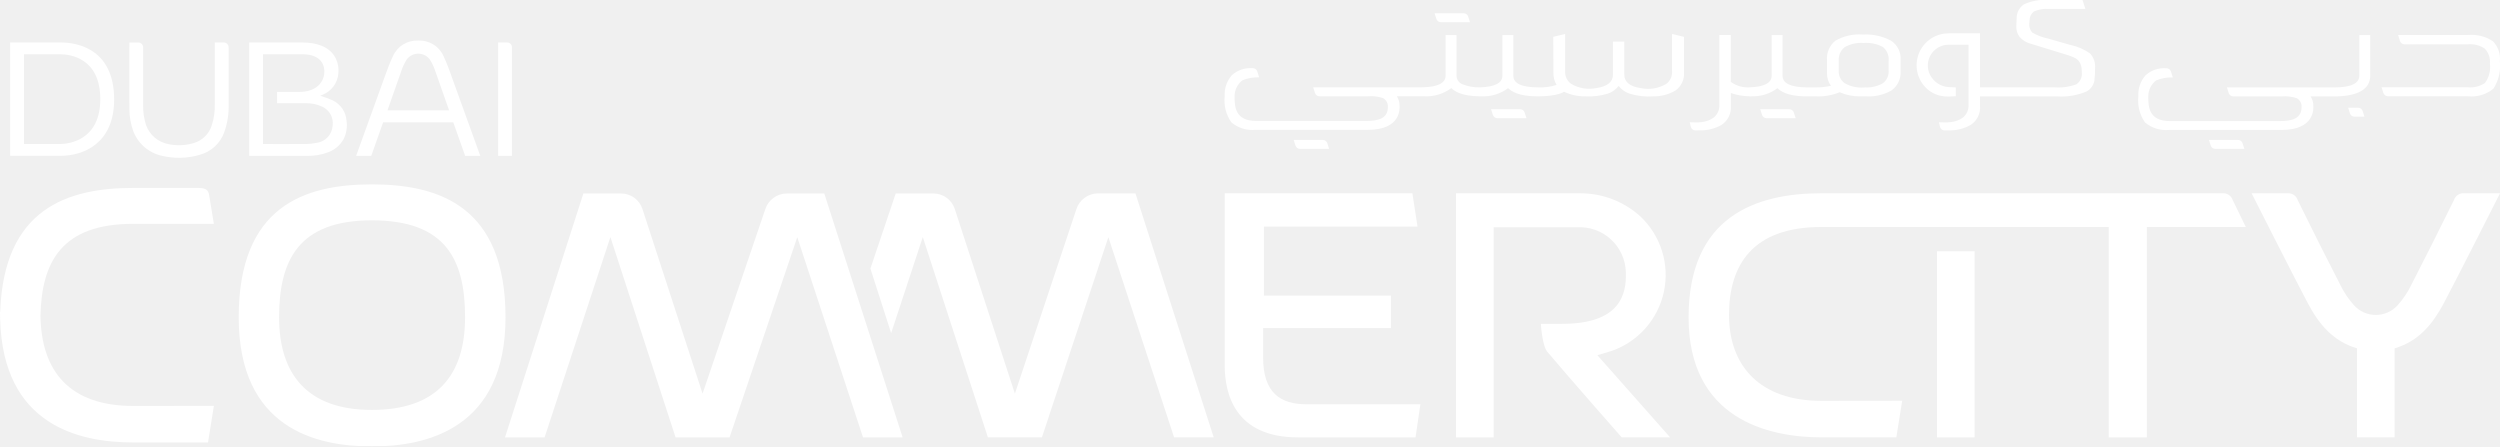
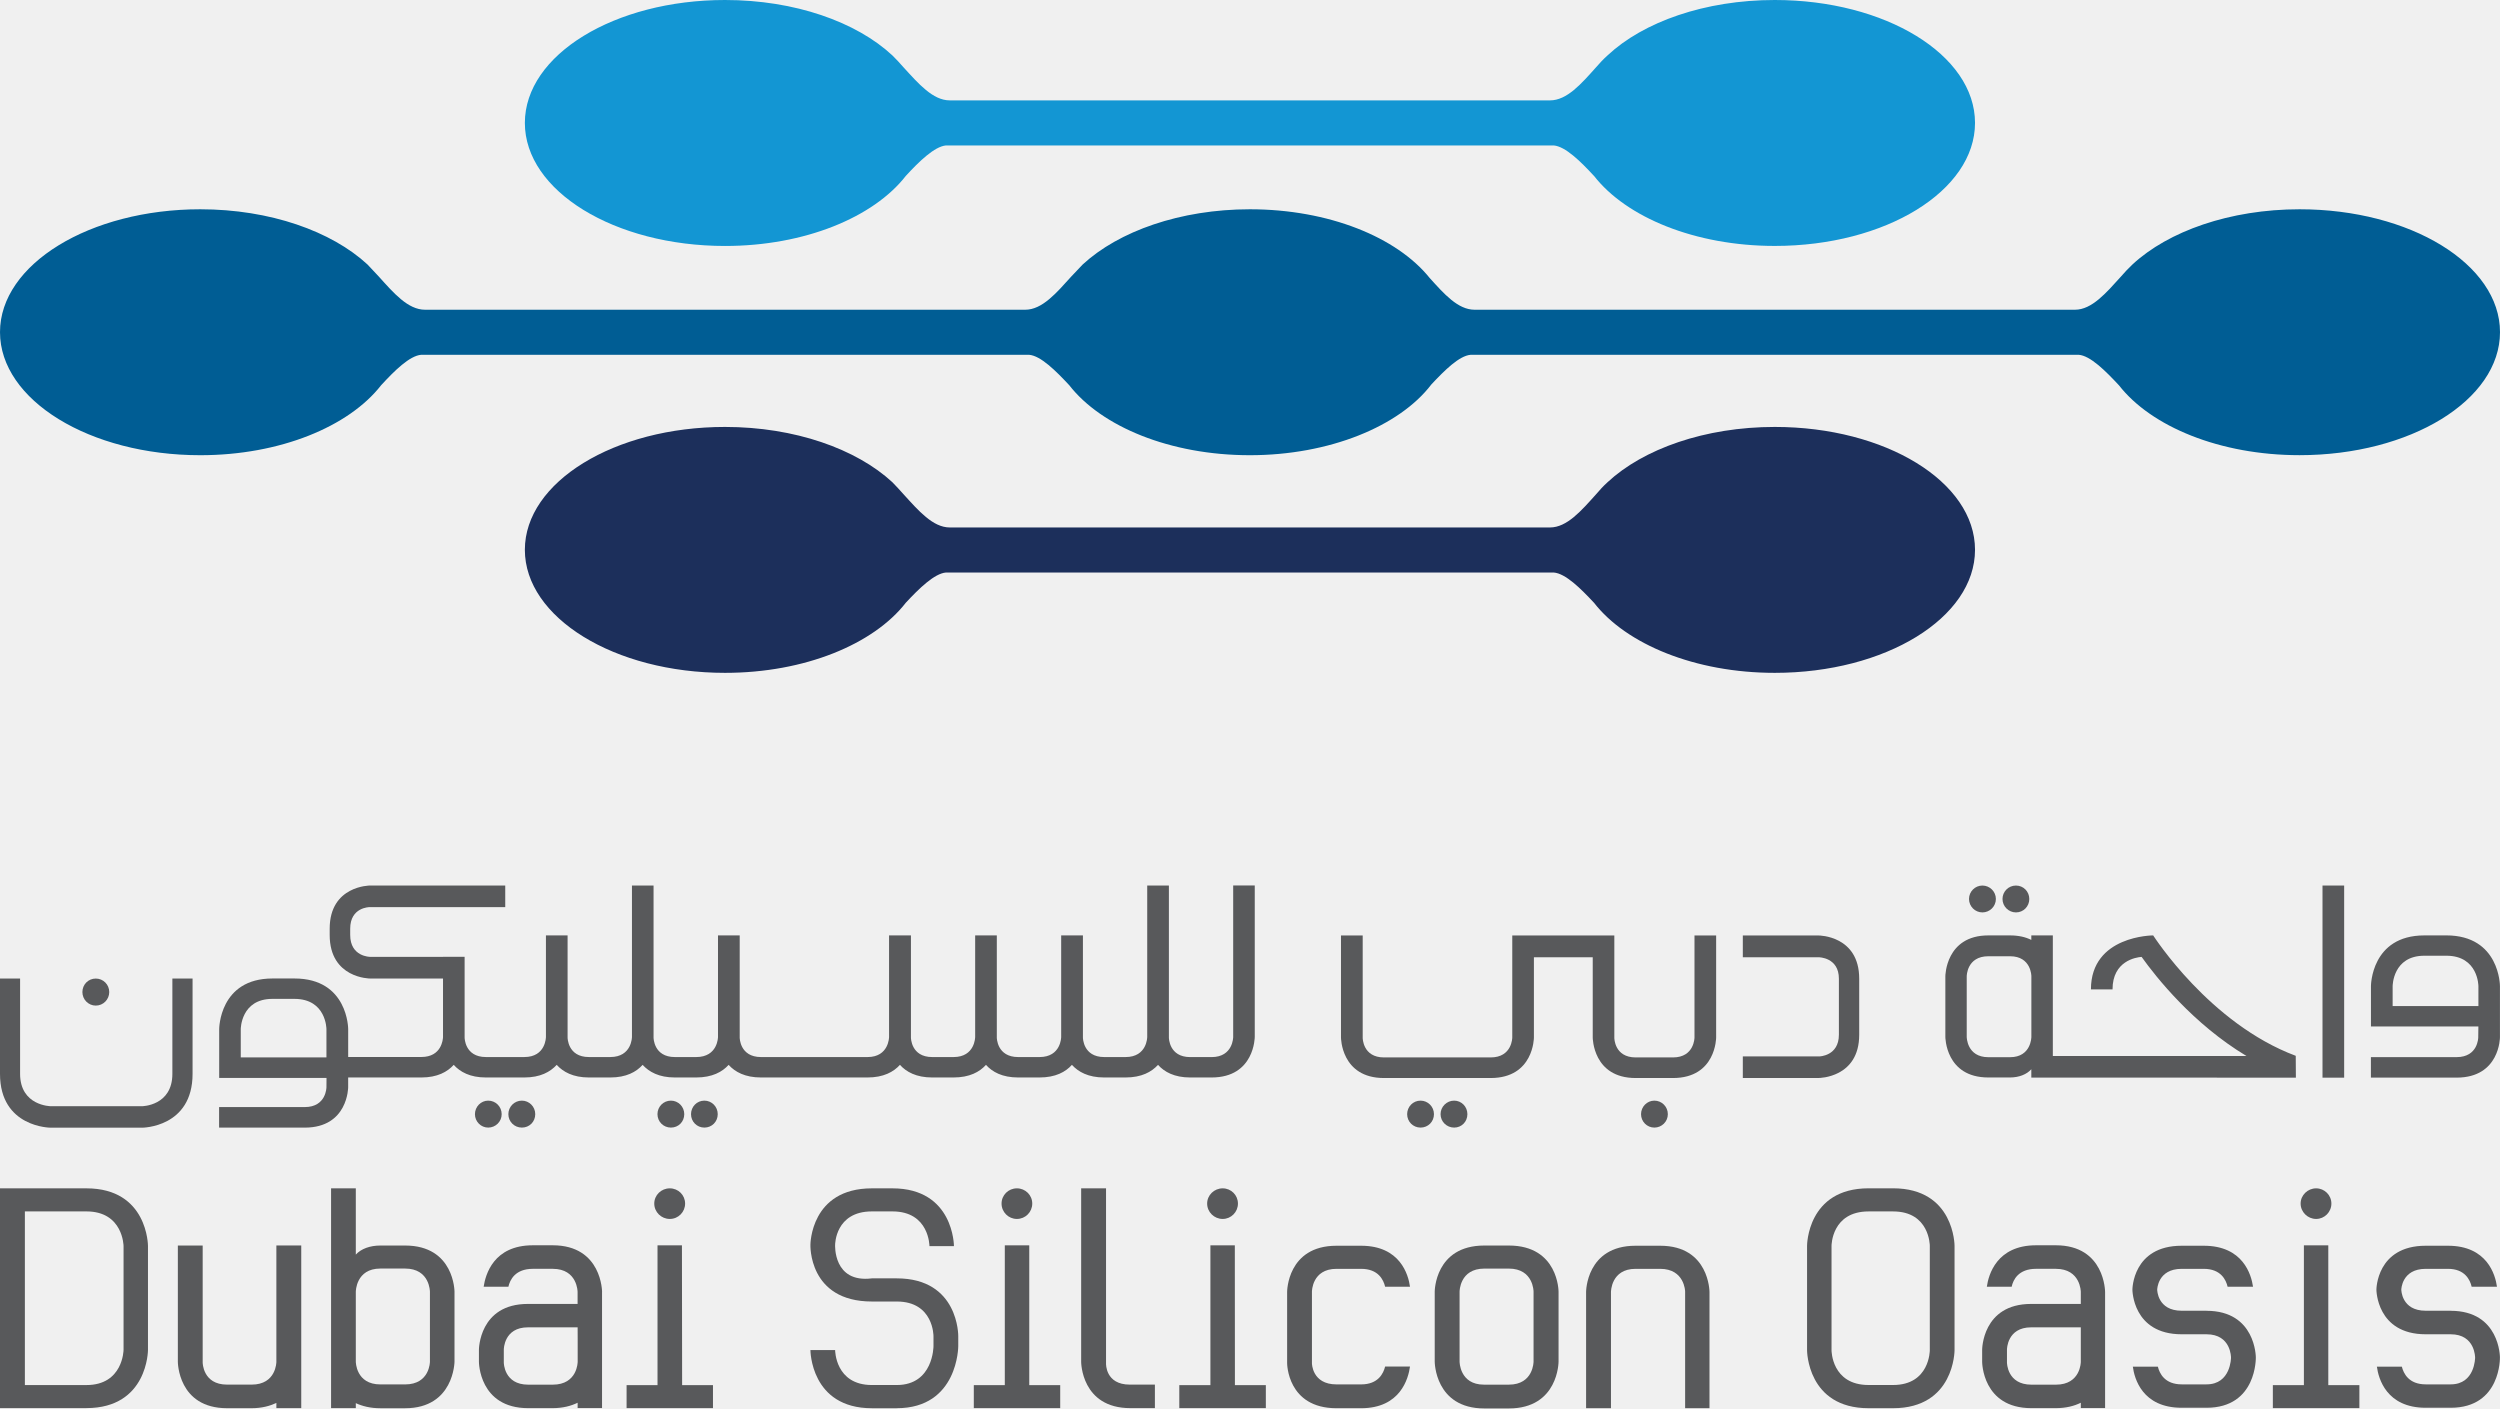
- <svg xmlns="http://www.w3.org/2000/svg" width="196" height="35" viewBox="0 0 196 35" fill="none">
-   <g clip-path="url(#clip0_587_12208)">
-     <mask id="mask0_587_12208" style="mask-type:luminance" maskUnits="userSpaceOnUse" x="0" y="0" width="196" height="35">
-       <path d="M196 0H0V35H196V0Z" fill="white" />
-     </mask>
-     <g mask="url(#mask0_587_12208)">
-       <path d="M61.695 15.168C61.317 15.168 60.95 15.288 60.645 15.51C60.34 15.732 60.113 16.044 59.998 16.403L55.081 30.861L50.367 16.384C50.252 16.03 50.027 15.722 49.726 15.504C49.425 15.286 49.062 15.168 48.69 15.168H45.737L39.592 34.29H42.697L47.855 18.586L52.964 34.29H57.198L62.506 18.595L67.66 34.29H70.766L64.623 15.168H61.695Z" fill="white" />
-       <path d="M95.155 34.289H92.049L86.896 18.595L81.686 34.289H77.451L72.347 18.585L69.866 26.118L68.24 21.054L70.225 15.168H73.179C73.551 15.168 73.913 15.286 74.214 15.504C74.515 15.723 74.739 16.03 74.854 16.383L79.568 30.862L84.386 16.404C84.501 16.043 84.728 15.729 85.034 15.506C85.34 15.282 85.709 15.161 86.087 15.16H89.019L95.155 34.289Z" fill="white" />
-       <path d="M29.152 14.455C23.849 14.455 18.715 16.177 18.715 24.878C18.715 33.58 24.778 35.002 29.152 35.002C33.527 35.002 39.632 33.55 39.632 24.878C39.632 16.206 34.46 14.455 29.152 14.455ZM29.152 32.138C24.079 32.138 21.881 29.325 21.881 24.878C21.881 20.431 23.386 17.273 29.152 17.273C34.918 17.273 36.461 20.314 36.461 24.878C36.461 29.442 34.225 32.138 29.152 32.138Z" fill="white" />
-       <path d="M102.43 31.696C100.378 31.696 99.028 30.791 99.028 28.032C99.028 27.108 99.028 25.722 99.028 25.722H109.049V23.177H99.093V17.767H111.134L110.731 15.154H96.018C96.018 15.154 96.018 27.869 96.018 28.663C96.018 30.808 96.774 34.29 101.758 34.29H110.978L111.358 31.696H102.43Z" fill="white" />
-       <path d="M126.333 27.521C127.361 27.166 128.28 26.552 129.001 25.739C129.722 24.925 130.22 23.94 130.448 22.878C130.676 21.816 130.625 20.713 130.301 19.676C129.976 18.639 129.389 17.704 128.597 16.96C127.301 15.789 125.614 15.145 123.866 15.154H114.15V34.291H117.102V17.82H123.606C124.094 17.788 124.584 17.855 125.045 18.017C125.507 18.179 125.931 18.433 126.292 18.763C126.652 19.093 126.942 19.493 127.144 19.938C127.346 20.383 127.455 20.864 127.466 21.353C127.53 23.103 126.996 25.389 122.467 25.389H120.803C120.803 25.389 120.901 27.097 121.312 27.582C123.132 29.742 127.14 34.288 127.14 34.288H130.935C130.935 34.288 127.128 29.984 125.234 27.847C125.654 27.721 125.996 27.626 126.333 27.518" fill="white" />
-       <path d="M3.173 24.751C3.264 20.519 4.849 17.549 10.438 17.549C10.514 17.549 11.045 17.549 16.767 17.553C16.767 17.553 16.495 15.898 16.427 15.476C16.359 15.054 16.339 14.734 15.558 14.734C10.578 14.734 10.507 14.734 10.437 14.734C5.281 14.734 0.287 16.365 0.016 24.458H0.002C0.002 24.494 0.002 24.526 0.002 24.564C0.002 24.665 0.007 24.761 0.009 24.86C0.009 24.928 0.005 24.987 0.004 25.053H0.013C0.239 33.314 6.149 34.688 10.439 34.688C10.513 34.688 10.588 34.688 16.309 34.688L16.768 31.819C11.046 31.819 10.517 31.826 10.439 31.826C5.44 31.826 3.237 29.091 3.173 24.76" fill="white" />
-       <path d="M17.923 3.704C17.923 3.655 17.913 3.606 17.894 3.561C17.875 3.515 17.847 3.474 17.812 3.439C17.777 3.404 17.735 3.377 17.69 3.358C17.644 3.339 17.595 3.33 17.546 3.33H16.839C16.839 3.33 16.839 7.735 16.839 8.146C16.859 8.727 16.775 9.308 16.591 9.86C16.484 10.185 16.299 10.478 16.052 10.715C15.806 10.952 15.505 11.125 15.175 11.219C14.537 11.41 13.86 11.438 13.208 11.301C12.814 11.227 12.447 11.053 12.14 10.796C11.834 10.539 11.599 10.207 11.458 9.833C11.285 9.298 11.205 8.738 11.222 8.176C11.222 6.937 11.222 4.614 11.222 3.709C11.222 3.659 11.212 3.61 11.193 3.565C11.174 3.519 11.146 3.478 11.111 3.443C11.076 3.408 11.034 3.381 10.989 3.362C10.943 3.343 10.894 3.334 10.845 3.334H10.143C10.143 3.334 10.133 6.819 10.143 8.535C10.143 9.14 10.249 9.74 10.458 10.309C10.646 10.788 10.95 11.213 11.343 11.546C11.736 11.879 12.205 12.11 12.709 12.218C13.675 12.446 14.683 12.421 15.635 12.145C16.081 12.029 16.492 11.805 16.832 11.494C17.172 11.184 17.43 10.794 17.584 10.361C17.831 9.665 17.947 8.93 17.925 8.192C17.925 7.809 17.925 4.285 17.925 3.708" fill="white" />
-       <path d="M40.137 3.704C40.137 3.655 40.127 3.606 40.108 3.561C40.089 3.515 40.061 3.474 40.026 3.439C39.991 3.404 39.95 3.377 39.904 3.358C39.858 3.339 39.809 3.33 39.76 3.33H39.053V12.22H40.137V3.704Z" fill="white" />
-       <path d="M30.379 8.649C30.379 8.649 31.182 6.386 31.459 5.578C31.565 5.257 31.709 4.95 31.888 4.663C31.993 4.521 32.129 4.406 32.286 4.327C32.444 4.248 32.617 4.206 32.793 4.206C32.969 4.206 33.143 4.248 33.3 4.327C33.457 4.406 33.594 4.521 33.698 4.663C33.878 4.95 34.022 5.257 34.128 5.578C34.404 6.386 35.208 8.649 35.208 8.649H30.379ZM35.379 5.908C35.196 5.404 35.009 4.899 34.779 4.413C34.613 4.033 34.335 3.712 33.983 3.492C33.631 3.272 33.221 3.163 32.806 3.179H32.776C32.36 3.163 31.95 3.272 31.598 3.492C31.246 3.712 30.968 4.033 30.802 4.413C30.571 4.896 30.386 5.402 30.201 5.908C29.576 7.624 27.92 12.221 27.92 12.221H29.106L30.036 9.593H35.538L36.468 12.221H37.654C37.654 12.221 35.999 7.624 35.373 5.908" fill="white" />
-       <path d="M25.103 7.504C25.437 7.608 25.765 7.729 26.085 7.869C26.392 8.017 26.653 8.243 26.844 8.524C27.034 8.806 27.146 9.133 27.169 9.471C27.242 9.965 27.16 10.469 26.934 10.915C26.646 11.427 26.17 11.808 25.607 11.977C25.148 12.139 24.664 12.221 24.178 12.22C22.646 12.22 19.537 12.22 19.537 12.22V3.33H23.671C26.237 3.33 26.605 4.887 26.53 5.74C26.503 6.119 26.366 6.482 26.137 6.785C25.907 7.088 25.595 7.318 25.237 7.447C25.194 7.466 25.15 7.485 25.108 7.505C25.101 7.521 25.102 7.505 25.108 7.505M20.62 4.254V11.29C20.62 11.29 22.91 11.3 23.994 11.29C24.263 11.289 24.532 11.259 24.795 11.203C25.135 11.165 25.451 11.009 25.686 10.761C25.921 10.512 26.061 10.189 26.079 9.848C26.122 9.546 26.066 9.237 25.919 8.97C25.771 8.702 25.541 8.49 25.262 8.364C24.867 8.179 24.435 8.086 23.999 8.092H21.724V7.207H23.459C24.726 7.207 25.316 6.527 25.414 5.828C25.504 5.19 25.237 4.254 23.722 4.254C22.718 4.254 20.66 4.254 20.618 4.254" fill="white" />
-       <path d="M0.795 3.328H4.742C6.188 3.328 8.948 3.924 8.948 7.8C8.948 11.259 6.535 12.216 4.742 12.216H0.795V3.328ZM1.884 11.29H4.707C5.378 11.29 7.862 11.014 7.862 7.775C7.862 4.536 5.486 4.255 4.707 4.255H1.884V11.29Z" fill="white" />
-       <path d="M154.811 19.699H151.859V34.29H154.811V19.699Z" fill="white" />
-       <path d="M193.203 15.152C193.026 15.135 192.849 15.18 192.701 15.277C192.552 15.375 192.441 15.52 192.387 15.689C191.286 17.926 190.167 20.153 189.028 22.371C188.751 22.935 188.398 23.459 187.978 23.927C187.762 24.168 187.498 24.361 187.203 24.493C186.907 24.625 186.587 24.693 186.263 24.693C185.939 24.693 185.619 24.625 185.324 24.493C185.028 24.361 184.764 24.168 184.548 23.927C184.128 23.459 183.775 22.935 183.499 22.371C182.356 20.155 181.236 17.928 180.14 15.689C180.085 15.52 179.974 15.374 179.826 15.277C179.677 15.179 179.5 15.135 179.323 15.152H176.525C176.525 15.152 179.885 21.797 180.938 23.781C181.791 25.389 182.899 26.756 184.789 27.308V34.287H187.737V27.309C189.627 26.758 190.735 25.39 191.588 23.782C192.643 21.798 196.001 15.153 196.001 15.153L193.203 15.152Z" fill="white" />
-       <path d="M176.071 17.795C175.731 17.104 175.385 16.379 175.046 15.689C174.991 15.52 174.881 15.375 174.732 15.277C174.584 15.18 174.406 15.135 174.229 15.152H142.803C137.647 15.152 132.385 16.969 132.385 24.881C132.385 32.794 138.552 34.289 142.803 34.289C142.877 34.289 142.951 34.289 148.673 34.289L149.131 31.419C143.409 31.419 142.881 31.427 142.802 31.427C137.937 31.427 135.555 28.649 135.555 24.694C135.555 20.74 137.426 17.796 142.802 17.796H165.323V34.291H168.312V17.795H176.071Z" fill="white" />
-       <path d="M184.876 8.445H184.094L184.235 8.889C184.26 8.964 184.307 9.03 184.371 9.077C184.435 9.124 184.513 9.149 184.592 9.149H185.374L185.232 8.706C185.208 8.63 185.161 8.564 185.097 8.517C185.032 8.471 184.956 8.445 184.876 8.445Z" fill="white" />
-       <path d="M184.971 5.939C184.971 6.555 184.291 6.854 182.993 6.854H174.589L174.731 7.297C174.755 7.373 174.802 7.439 174.866 7.486C174.931 7.533 175.008 7.558 175.087 7.558H178.898C179.293 7.526 179.689 7.574 180.065 7.698C180.189 7.767 180.291 7.87 180.358 7.994C180.425 8.119 180.454 8.261 180.442 8.402C180.442 9.27 179.742 9.493 178.741 9.493H170.134C168.469 9.493 168.424 8.384 168.424 7.558C168.424 7.316 168.479 7.077 168.585 6.86C168.691 6.643 168.846 6.453 169.037 6.305C169.452 6.134 169.899 6.055 170.348 6.071C170.28 5.852 170.205 5.612 170.205 5.612C170.181 5.536 170.134 5.47 170.07 5.423C170.005 5.376 169.928 5.35 169.848 5.35H169.79C169.501 5.332 169.211 5.373 168.938 5.469C168.665 5.566 168.415 5.717 168.202 5.913C167.806 6.369 167.606 6.964 167.646 7.566C167.568 8.284 167.754 9.006 168.168 9.598C168.426 9.816 168.725 9.981 169.047 10.082C169.37 10.184 169.709 10.219 170.046 10.188H178.877C181.516 10.188 181.365 8.455 181.365 8.34C181.376 8.064 181.302 7.791 181.154 7.557H183.286V7.552C184.906 7.499 185.825 6.964 185.825 5.939V2.75H184.971V5.939Z" fill="white" />
-       <path d="M195.422 3.219C194.846 2.847 194.162 2.68 193.479 2.744H188.013L188.156 3.21C188.179 3.286 188.227 3.353 188.291 3.401C188.356 3.448 188.434 3.474 188.514 3.474H193.477C193.948 3.43 194.418 3.55 194.81 3.813C194.958 3.973 195.07 4.162 195.139 4.368C195.208 4.574 195.232 4.793 195.21 5.009C195.278 5.539 195.138 6.074 194.821 6.504C194.427 6.77 193.951 6.89 193.477 6.843H186.713L186.854 7.28C186.877 7.356 186.924 7.423 186.988 7.471C187.052 7.519 187.129 7.546 187.209 7.547H193.477C193.836 7.587 194.198 7.554 194.543 7.451C194.889 7.349 195.21 7.178 195.488 6.949C195.897 6.309 196.073 5.548 195.988 4.794C196.019 4.504 195.984 4.212 195.886 3.937C195.788 3.663 195.629 3.415 195.422 3.21" fill="white" />
-       <path d="M175.459 10.969H173.18L173.321 11.412C173.345 11.488 173.393 11.554 173.457 11.601C173.521 11.648 173.598 11.673 173.678 11.673H175.957L175.815 11.229C175.791 11.153 175.744 11.088 175.68 11.041C175.615 10.994 175.538 10.969 175.459 10.969Z" fill="white" />
-       <path d="M112.969 1.743H115.248L115.106 1.299C115.082 1.224 115.035 1.158 114.971 1.111C114.907 1.064 114.829 1.039 114.75 1.039H112.471L112.612 1.483C112.636 1.558 112.684 1.624 112.748 1.671C112.812 1.718 112.889 1.743 112.969 1.743Z" fill="white" />
-       <path d="M119.178 8.562H116.898L117.04 9.006C117.064 9.082 117.112 9.148 117.176 9.194C117.24 9.241 117.317 9.266 117.397 9.266H119.676L119.534 8.823C119.51 8.747 119.462 8.681 119.398 8.634C119.334 8.588 119.257 8.562 119.178 8.562Z" fill="white" />
-       <path d="M103.703 10.969H101.424L101.565 11.412C101.589 11.488 101.637 11.554 101.701 11.601C101.765 11.647 101.843 11.673 101.922 11.673H104.201L104.06 11.229C104.035 11.153 103.988 11.088 103.924 11.041C103.86 10.994 103.782 10.969 103.703 10.969Z" fill="white" />
-       <path d="M148.068 5.516C148.084 5.709 148.051 5.904 147.971 6.081C147.892 6.258 147.768 6.411 147.613 6.528C147.188 6.769 146.701 6.882 146.213 6.853C145.658 6.911 145.099 6.794 144.614 6.519C144.459 6.405 144.335 6.253 144.255 6.077C144.176 5.902 144.142 5.709 144.158 5.517V4.769C144.142 4.568 144.175 4.366 144.254 4.181C144.334 3.995 144.457 3.832 144.614 3.705C145.064 3.444 145.584 3.328 146.102 3.37C146.63 3.327 147.158 3.437 147.625 3.687C147.781 3.818 147.904 3.985 147.981 4.173C148.059 4.362 148.089 4.567 148.069 4.769L148.068 5.516ZM148.246 3.185C147.571 2.827 146.809 2.662 146.046 2.709C145.295 2.649 144.544 2.817 143.891 3.193C143.667 3.375 143.491 3.609 143.376 3.873C143.262 4.138 143.214 4.427 143.236 4.714V5.753C143.233 6.102 143.342 6.444 143.546 6.728C143.156 6.815 142.757 6.856 142.357 6.851H141.658C140.401 6.841 139.753 6.542 139.753 5.937V2.75H138.897V5.938C138.897 6.505 138.318 6.802 137.212 6.846C136.672 6.889 136.135 6.739 135.696 6.422V2.745H134.797V8.225C134.807 8.421 134.77 8.616 134.686 8.794C134.603 8.972 134.478 9.127 134.32 9.244C134.054 9.421 133.75 9.533 133.432 9.57C133.255 9.593 133.077 9.602 132.898 9.596C132.754 9.596 132.621 9.596 132.477 9.587L132.556 9.934C132.575 10.018 132.623 10.092 132.69 10.145C132.758 10.198 132.841 10.226 132.927 10.225L133.21 10.22C133.815 10.243 134.414 10.1 134.943 9.807C135.195 9.65 135.399 9.426 135.532 9.161C135.665 8.896 135.723 8.599 135.698 8.303V7.293C136.166 7.458 136.658 7.544 137.154 7.548V7.556H137.214H137.241C137.263 7.556 137.283 7.556 137.309 7.556V7.549C138.043 7.579 138.764 7.355 139.351 6.914C139.576 7.124 140.063 7.514 141.431 7.554H141.588H141.661H142.357C142.998 7.586 143.637 7.475 144.229 7.23C144.729 7.45 145.271 7.561 145.818 7.555H146.329C147.011 7.59 147.688 7.432 148.283 7.098C148.527 6.926 148.722 6.694 148.849 6.424C148.975 6.154 149.029 5.855 149.005 5.558V4.716C149.029 4.416 148.972 4.116 148.839 3.846C148.706 3.577 148.503 3.348 148.25 3.185" fill="white" />
-       <path d="M132.028 2.888V5.69C132.045 5.963 131.992 6.235 131.875 6.481C131.757 6.728 131.578 6.94 131.355 7.098C130.83 7.406 130.231 7.564 129.622 7.555C128.996 7.6 128.367 7.528 127.766 7.344C127.424 7.232 127.123 7.021 126.9 6.738C126.682 7.02 126.385 7.231 126.046 7.344C125.477 7.516 124.883 7.587 124.289 7.555C123.712 7.562 123.141 7.438 122.62 7.193C122.62 7.193 122.155 7.555 120.549 7.555C119.003 7.555 118.475 7.133 118.235 6.911C117.621 7.368 116.866 7.595 116.101 7.552H116.042C114.537 7.542 114.015 7.126 113.781 6.908C113.167 7.364 112.412 7.591 111.647 7.549H109.517C109.663 7.783 109.736 8.055 109.726 8.331C109.726 8.448 109.88 10.181 107.238 10.181H98.415C98.078 10.212 97.739 10.176 97.416 10.075C97.094 9.973 96.795 9.809 96.537 9.591C96.123 8.998 95.938 8.276 96.016 7.558C95.974 6.956 96.173 6.362 96.569 5.905C96.782 5.709 97.033 5.558 97.306 5.462C97.58 5.365 97.87 5.325 98.159 5.343H98.216C98.296 5.342 98.373 5.368 98.438 5.415C98.502 5.462 98.55 5.528 98.573 5.605C98.573 5.605 98.648 5.841 98.715 6.063C98.266 6.047 97.819 6.126 97.403 6.296C97.212 6.445 97.058 6.634 96.951 6.852C96.845 7.069 96.79 7.307 96.791 7.549C96.791 8.375 96.835 9.483 98.5 9.483H107.108C108.107 9.483 108.809 9.262 108.809 8.396C108.82 8.254 108.791 8.113 108.724 7.988C108.656 7.863 108.554 7.76 108.43 7.692C108.055 7.566 107.658 7.518 107.263 7.55H103.452C103.373 7.551 103.295 7.526 103.231 7.479C103.167 7.433 103.119 7.367 103.095 7.291L102.953 6.846H111.358C111.437 6.846 111.513 6.846 111.589 6.843C112.736 6.808 113.334 6.508 113.334 5.931V2.747H114.191V5.935C114.191 6.081 114.236 6.223 114.32 6.343C114.403 6.463 114.521 6.555 114.658 6.607C115.098 6.782 115.57 6.864 116.043 6.847C117.19 6.812 117.788 6.512 117.788 5.935V2.747H118.645V5.935C118.645 6.546 119.305 6.847 120.592 6.85C121.08 6.873 121.568 6.808 122.033 6.657C121.861 6.364 121.776 6.028 121.789 5.688L121.776 2.886L122.709 2.662V5.565C122.693 5.761 122.728 5.958 122.812 6.135C122.895 6.313 123.024 6.466 123.185 6.578C123.781 6.928 124.487 7.043 125.163 6.903C126.02 6.78 126.456 6.42 126.456 5.855V3.264H127.345V5.858C127.345 6.423 127.777 6.783 128.631 6.906C129.311 7.052 130.02 6.938 130.619 6.587C130.779 6.473 130.907 6.318 130.989 6.14C131.071 5.961 131.105 5.764 131.087 5.568V2.664L132.028 2.888Z" fill="white" />
-       <path d="M162.328 3.529L160.618 3.036C160.165 2.946 159.729 2.782 159.329 2.552C159.234 2.442 159.165 2.312 159.126 2.172C159.088 2.032 159.081 1.885 159.106 1.742L159.118 1.584C159.118 1.453 159.149 1.324 159.206 1.206C159.264 1.088 159.347 0.985 159.451 0.905C159.816 0.74 160.217 0.67 160.617 0.701H163.494L163.269 -0.002H160.603C159.944 -0.052 159.283 0.065 158.682 0.337C158.495 0.462 158.344 0.633 158.243 0.833C158.141 1.034 158.094 1.257 158.104 1.481L158.082 1.99C158.052 2.313 158.142 2.636 158.337 2.896C158.572 3.161 158.882 3.348 159.226 3.433L162.149 4.332C162.736 4.543 163.214 4.667 163.214 5.667C163.237 5.847 163.209 6.03 163.135 6.196C163.06 6.362 162.942 6.505 162.792 6.608C162.239 6.812 161.647 6.893 161.06 6.845H155.232V2.609H152.803C152.701 2.613 152.577 2.617 152.466 2.632C152.007 2.688 151.573 2.869 151.211 3.156C150.849 3.443 150.573 3.824 150.414 4.257C150.256 4.69 150.22 5.159 150.311 5.611C150.402 6.063 150.617 6.482 150.931 6.82C151.244 7.155 151.649 7.392 152.095 7.499C152.314 7.552 152.538 7.576 152.763 7.57L153.333 7.545V6.854L152.767 6.827C152.538 6.812 152.315 6.753 152.11 6.652C151.905 6.551 151.722 6.41 151.571 6.239C151.367 6.018 151.228 5.746 151.17 5.451C151.112 5.157 151.137 4.852 151.241 4.571C151.345 4.29 151.524 4.043 151.759 3.857C151.994 3.671 152.276 3.554 152.573 3.517C152.649 3.507 152.716 3.508 152.802 3.505H154.332V8.225C154.343 8.421 154.305 8.617 154.222 8.795C154.139 8.972 154.013 9.127 153.856 9.245C153.59 9.422 153.285 9.533 152.967 9.57C152.79 9.593 152.612 9.602 152.434 9.596C152.289 9.596 152.156 9.596 152.012 9.588L152.092 9.935C152.111 10.018 152.158 10.093 152.226 10.145C152.293 10.198 152.377 10.226 152.462 10.225L152.745 10.221C153.35 10.243 153.949 10.1 154.479 9.808C154.731 9.65 154.935 9.427 155.068 9.161C155.201 8.896 155.258 8.599 155.233 8.304V7.556H161.241C162.037 7.613 162.836 7.484 163.573 7.178C163.733 7.094 163.872 6.975 163.98 6.83C164.087 6.686 164.161 6.519 164.196 6.342C164.242 6.013 164.261 5.68 164.252 5.348C164.272 5.139 164.248 4.928 164.181 4.729C164.114 4.53 164.006 4.347 163.863 4.193C163.403 3.869 162.882 3.642 162.331 3.525" fill="white" />
-       <path d="M140.28 8.562H138.002L138.144 9.006C138.168 9.082 138.215 9.148 138.279 9.194C138.343 9.241 138.421 9.266 138.5 9.266H140.779L140.638 8.823C140.614 8.747 140.566 8.681 140.502 8.634C140.438 8.588 140.36 8.562 140.28 8.562Z" fill="white" />
-     </g>
+ <svg xmlns="http://www.w3.org/2000/svg" width="142" height="80" viewBox="0 0 142 80" fill="none">
+   <g clip-path="url(#clip0_732_11882)">
+     <path d="M90.537 34.233C92.366 36.59 96.279 38.218 100.808 38.218C107.089 38.218 112.181 35.094 112.181 31.229C112.181 27.364 107.09 24.25 100.808 24.25C96.836 24.25 93.337 25.505 91.313 27.386C91.071 27.606 90.857 27.839 90.655 28.078C89.823 29.003 89.008 29.96 88.037 29.96H53.948C52.985 29.96 52.168 29.003 51.319 28.072C51.117 27.839 50.894 27.606 50.682 27.386C48.645 25.505 45.148 24.25 41.182 24.25C34.901 24.25 29.812 27.38 29.812 31.229C29.812 35.078 34.901 38.218 41.182 38.218C45.708 38.218 49.622 36.59 51.452 34.233C52.21 33.418 53.081 32.571 53.731 32.519H88.253C88.919 32.571 89.773 33.416 90.535 34.233" fill="#1C2F5B" />
+     <path d="M120.352 21.879C122.182 24.23 126.091 25.854 130.615 25.854C136.898 25.854 142 22.733 142 18.866C142 14.999 136.898 11.887 130.615 11.887C126.655 11.887 123.155 13.138 121.126 15.02C120.889 15.243 120.67 15.476 120.474 15.705C119.634 16.633 118.821 17.593 117.855 17.593H83.757C82.811 17.593 82.022 16.693 81.201 15.784C79.343 13.473 75.471 11.887 70.99 11.887C67.033 11.887 63.542 13.138 61.5 15.02C61.282 15.243 61.068 15.476 60.85 15.705C60.011 16.633 59.201 17.593 58.231 17.593H24.142C23.168 17.593 22.349 16.633 21.513 15.705C21.299 15.476 21.08 15.243 20.87 15.02C18.834 13.138 15.34 11.887 11.374 11.887C5.095 11.888 0 15.012 0 18.867C0 22.723 5.095 25.856 11.376 25.856C15.901 25.856 19.818 24.231 21.648 21.881C22.408 21.056 23.267 20.204 23.926 20.152H58.449C59.111 20.204 59.964 21.056 60.734 21.881C62.563 24.231 66.468 25.856 70.99 25.856C75.511 25.856 79.492 24.212 81.303 21.835C82.059 21.029 82.885 20.204 83.537 20.152H118.071C118.729 20.204 119.584 21.056 120.352 21.881" fill="#005D94" />
+     <path d="M90.537 9.987C92.366 12.341 96.279 13.969 100.808 13.969C107.089 13.969 112.181 10.846 112.181 6.981C112.181 3.115 107.089 0 100.808 0C96.836 0 93.337 1.248 91.313 3.143C91.071 3.358 90.857 3.592 90.655 3.823C89.823 4.753 89.008 5.702 88.037 5.702H53.948C52.985 5.702 52.168 4.751 51.319 3.823C51.117 3.592 50.894 3.348 50.682 3.143C48.645 1.248 45.148 0 41.182 0C34.901 0 29.812 3.12 29.812 6.982C29.812 10.844 34.901 13.971 41.182 13.971C45.708 13.971 49.622 12.341 51.452 9.989C52.21 9.165 53.081 8.321 53.731 8.261H88.253C88.919 8.321 89.773 9.165 90.535 9.989" fill="#1396D3" />
+     <path d="M50.936 79.988H49.524C46.032 79.988 46.032 76.685 46.032 76.685H47.435C47.435 76.685 47.435 78.669 49.524 78.669H50.936C53.022 78.669 53.022 76.464 53.022 76.464V75.895C53.022 75.895 53.038 73.926 50.936 73.926H49.524C45.904 73.926 46.032 70.699 46.032 70.699C46.032 70.699 46.032 67.498 49.524 67.498H50.691C54.184 67.498 54.184 70.78 54.184 70.78H52.793C52.793 70.78 52.793 68.808 50.691 68.808H49.524C47.435 68.808 47.435 70.699 47.435 70.699C47.435 70.699 47.307 72.888 49.524 72.611H50.936C54.472 72.611 54.429 75.893 54.429 75.893V76.462C54.429 76.462 54.429 79.986 50.936 79.986" fill="#58595B" />
+     <path d="M85.701 80H84.311C81.492 80 81.492 77.342 81.492 77.342V73.363C81.492 73.363 81.492 70.746 84.311 70.746H85.701C88.526 70.746 88.526 73.363 88.526 73.363V77.342C88.526 77.342 88.526 80 85.701 80ZM87.106 76.598V73.363C87.106 73.363 87.106 72.056 85.701 72.056H84.311C82.904 72.056 82.904 73.363 82.904 73.363V77.342C82.904 77.342 82.904 78.648 84.291 78.648H85.701C87.106 78.648 87.106 77.342 87.106 77.342V76.598Z" fill="#58595B" />
+     <path d="M95.715 79.987V73.351C95.715 73.351 95.689 72.07 94.299 72.07H92.898C91.503 72.07 91.503 73.383 91.503 73.383V79.986H90.09V73.383C90.09 73.383 90.09 70.758 92.898 70.758H94.299C97.099 70.758 97.099 73.383 97.099 73.383V79.986H95.715V79.987Z" fill="#58595B" />
+     <path d="M61.41 72.052V77.355C61.41 77.355 61.41 79.982 64.206 79.982H65.598V78.646H64.172C62.778 78.646 62.823 77.45 62.823 77.45V67.498H61.41V72.052Z" fill="#58595B" />
+     <path d="M57.76 69.236C58.246 69.236 58.632 68.843 58.632 68.363C58.632 67.883 58.244 67.498 57.76 67.498C57.275 67.498 56.888 67.883 56.888 68.363C56.888 68.843 57.278 69.236 57.76 69.236ZM57.073 70.733V78.674H55.312V79.983H60.22V78.674H58.462V70.733H57.074H57.073Z" fill="#58595B" />
+     <path d="M69.448 69.236C69.929 69.236 70.315 68.843 70.315 68.363C70.315 67.883 69.929 67.498 69.448 67.498C68.966 67.498 68.566 67.883 68.566 68.363C68.566 68.843 68.962 69.236 69.448 69.236ZM68.751 70.733V78.674H66.984V79.983H71.9V78.674H70.143L70.138 70.733H68.751Z" fill="#58595B" />
+     <path d="M78.675 77.619C78.582 77.997 78.294 78.634 77.31 78.634H75.913C74.518 78.634 74.518 77.431 74.518 77.431V73.362C74.518 73.362 74.518 72.07 75.913 72.07H77.31C78.294 72.07 78.582 72.698 78.675 73.086H80.088C79.994 72.403 79.532 70.758 77.31 70.758H75.913C73.109 70.758 73.109 73.375 73.109 73.375V77.431C73.109 77.431 73.109 79.987 75.913 79.987H77.31C79.542 79.987 79.994 78.303 80.088 77.619H78.675Z" fill="#58595B" />
+     <path d="M4.909 79.982H0V67.498H4.909C8.405 67.498 8.405 70.77 8.405 70.77V76.677C8.405 76.677 8.405 79.98 4.909 79.98M7.018 70.77C7.018 70.77 6.995 68.808 4.909 68.808H1.413V78.671H4.909C6.995 78.671 7.018 76.677 7.018 76.677V70.77Z" fill="#58595B" />
+     <path d="M38.044 69.236C38.53 69.236 38.914 68.843 38.914 68.363C38.914 67.883 38.53 67.498 38.044 67.498C37.557 67.498 37.162 67.883 37.162 68.363C37.162 68.843 37.559 69.236 38.044 69.236ZM37.347 70.733V78.674H35.59V79.983H40.497V78.674H38.745L38.734 70.733H37.347Z" fill="#58595B" />
+     <path d="M15.698 70.745V77.354C15.698 77.354 15.698 78.646 14.293 78.646H12.897C11.512 78.646 11.512 77.388 11.512 77.388V70.745H10.102V77.354C10.102 77.354 10.102 79.986 12.897 79.986H14.293C14.876 79.986 15.33 79.857 15.698 79.687V79.981H17.111V70.742H15.698V70.745Z" fill="#58595B" />
+     <path d="M23.01 70.746H21.604C21.023 70.746 20.516 70.927 20.21 71.26V67.498H18.805V79.982H20.21V79.699C20.576 79.868 21.03 79.988 21.604 79.988H23.01C25.791 79.988 25.816 77.343 25.816 77.343V73.37C25.816 73.37 25.816 70.746 23.01 70.746ZM24.42 77.343C24.42 77.343 24.42 78.635 23.01 78.635H21.604C20.21 78.635 20.21 77.343 20.21 77.343V73.37C20.21 73.37 20.21 72.054 21.604 72.054H23.01C24.42 72.054 24.42 73.37 24.42 73.37V77.343Z" fill="#58595B" />
+     <path d="M34.198 73.384C34.198 73.384 34.198 70.732 31.393 70.732H30.266C28.028 70.732 27.574 72.402 27.472 73.085H28.877C28.965 72.693 29.266 72.069 30.268 72.069H31.394C32.807 72.069 32.807 73.382 32.807 73.382V74.063H29.984C27.203 74.063 27.203 76.667 27.203 76.667V77.353C27.203 77.353 27.203 79.983 30 79.983H31.376C31.97 79.983 32.436 79.857 32.809 79.676V79.98H34.196V73.382L34.198 73.384ZM32.811 77.354C32.811 77.354 32.811 78.649 31.394 78.649H30.002C28.616 78.649 28.616 77.394 28.616 77.394V76.651C28.616 76.651 28.616 75.393 29.986 75.393H32.809L32.812 76.003V77.356L32.811 77.354Z" fill="#58595B" />
+     <path d="M107.527 79.986H106.136C102.641 79.986 102.641 76.698 102.641 76.698V70.757C102.641 70.757 102.641 67.496 106.136 67.496H107.527C111.018 67.496 111.018 70.757 111.018 70.757V76.698C111.018 76.698 111.018 79.986 107.527 79.986ZM109.613 70.758C109.613 70.758 109.613 68.809 107.527 68.809H106.136C104.031 68.809 104.031 70.758 104.031 70.758V76.7C104.031 76.7 104.031 78.668 106.136 78.668H107.527C109.613 78.668 109.613 76.7 109.613 76.7V70.758Z" fill="#58595B" />
+     <path d="M131.556 69.236C132.034 69.236 132.423 68.843 132.423 68.363C132.423 67.883 132.033 67.498 131.556 67.498C131.08 67.498 130.675 67.883 130.675 68.363C130.675 68.843 131.078 69.236 131.556 69.236ZM130.861 70.733V78.674H129.098V79.983H134.013V78.674H132.247V70.733H130.863H130.861Z" fill="#58595B" />
+     <path d="M125.33 74.45H123.92C122.529 74.45 122.529 73.251 122.529 73.251C122.529 73.251 122.547 72.07 123.92 72.07H125.174C126.144 72.07 126.439 72.698 126.528 73.086H127.972C127.873 72.403 127.408 70.758 125.174 70.758H123.92C121.121 70.758 121.121 73.252 121.121 73.252C121.121 73.252 121.121 75.787 123.92 75.787H125.33C126.737 75.787 126.721 77.113 126.721 77.113C126.721 77.113 126.721 78.632 125.33 78.632H123.92C122.954 78.632 122.658 78.005 122.567 77.627H121.145C121.235 78.304 121.682 79.961 123.92 79.961H125.33C128.204 79.961 128.131 77.095 128.131 77.095C128.131 77.095 128.131 74.453 125.33 74.453" fill="#58595B" />
+     <path d="M139.199 74.45H137.781C136.394 74.45 136.394 73.251 136.394 73.251C136.394 73.251 136.412 72.07 137.781 72.07H139.047C140.005 72.07 140.301 72.698 140.39 73.086H141.828C141.734 72.403 141.267 70.758 139.047 70.758H137.781C134.98 70.758 134.98 73.252 134.98 73.252C134.98 73.252 134.98 75.787 137.781 75.787H139.199C140.598 75.787 140.586 77.113 140.586 77.113C140.586 77.113 140.586 78.632 139.199 78.632H137.781C136.812 78.632 136.52 78.005 136.425 77.627H135.008C135.097 78.304 135.551 79.961 137.781 79.961H139.199C142.068 79.961 141.996 77.095 141.996 77.095C141.996 77.095 141.996 74.453 139.199 74.453" fill="#58595B" />
+     <path d="M119.569 73.384C119.569 73.384 119.569 70.732 116.769 70.732H115.647C113.416 70.732 112.947 72.402 112.853 73.085H114.263C114.346 72.693 114.647 72.069 115.647 72.069H116.769C118.19 72.069 118.19 73.382 118.19 73.382V74.063H115.369C112.586 74.063 112.586 76.667 112.586 76.667V77.353C112.586 77.353 112.586 79.983 115.385 79.983H116.754C117.359 79.983 117.822 79.857 118.19 79.676V79.98H119.569V73.382V73.384ZM118.19 77.354C118.19 77.354 118.19 78.649 116.777 78.649H115.385C113.996 78.649 113.996 77.394 113.996 77.394V76.651C113.996 76.651 113.996 75.393 115.369 75.393H118.19V77.356V77.354Z" fill="#58595B" />
+     <path d="M103.308 53.133H98.992V54.373H103.308C103.308 54.373 104.449 54.373 104.449 55.589V58.773C104.449 59.99 103.334 60.005 103.334 60.005H98.992V61.229H103.308C103.308 61.229 105.603 61.229 105.603 58.775V55.59C105.603 53.136 103.308 53.136 103.308 53.136" fill="#58595B" />
+     <path d="M85.897 53.133V58.93C85.897 58.93 85.897 60.062 84.668 60.062H78.61C77.401 60.062 77.401 58.954 77.401 58.954V53.133H76.168V58.93C76.168 58.93 76.168 61.232 78.61 61.232H84.668C87.126 61.232 87.126 58.93 87.126 58.93V54.371H90.467V58.93C90.467 58.93 90.467 61.232 92.908 61.232H95.023C97.477 61.232 97.477 58.93 97.477 58.93V53.133H96.247V58.93C96.247 58.93 96.247 60.062 95.023 60.062H92.908C91.694 60.062 91.694 58.954 91.694 58.954V53.133H85.897Z" fill="#58595B" />
+     <path d="M80.688 62.516C80.26 62.516 79.926 62.863 79.926 63.285C79.926 63.707 80.26 64.047 80.688 64.047C81.115 64.047 81.449 63.714 81.449 63.285C81.449 62.857 81.102 62.516 80.688 62.516Z" fill="#58595B" />
+     <path d="M82.596 62.516C82.171 62.516 81.824 62.863 81.824 63.285C81.824 63.707 82.171 64.047 82.596 64.047C83.02 64.047 83.348 63.714 83.348 63.285C83.348 62.857 83.011 62.516 82.596 62.516Z" fill="#58595B" />
+     <path d="M93.968 62.516C93.553 62.516 93.211 62.863 93.211 63.285C93.211 63.707 93.551 64.047 93.968 64.047C94.384 64.047 94.733 63.714 94.733 63.285C94.733 62.857 94.389 62.516 93.968 62.516Z" fill="#58595B" />
+     <path d="M38.109 62.516C37.679 62.516 37.344 62.863 37.344 63.285C37.344 63.707 37.679 64.047 38.109 64.047C38.538 64.047 38.866 63.714 38.866 63.285C38.866 62.857 38.524 62.516 38.109 62.516Z" fill="#58595B" />
+     <path d="M40.008 62.516C39.582 62.516 39.25 62.863 39.25 63.285C39.25 63.707 39.582 64.047 40.008 64.047C40.435 64.047 40.767 63.714 40.767 63.285C40.767 62.857 40.427 62.516 40.008 62.516Z" fill="#58595B" />
+     <path d="M9.791 60.993C9.791 62.816 8.071 62.833 8.071 62.833H2.882C2.882 62.833 1.141 62.816 1.141 60.993V55.582H0V60.993C0 64.053 2.882 64.053 2.882 64.053H8.071C8.071 64.053 10.938 64.053 10.938 60.993V55.582H9.791V60.993Z" fill="#58595B" />
+     <path d="M5.44 57.118C5.866 57.118 6.205 56.77 6.205 56.348C6.205 55.926 5.866 55.582 5.44 55.582C5.014 55.582 4.68 55.922 4.68 56.348C4.68 56.775 5.023 57.118 5.44 57.118Z" fill="#58595B" />
+     <path d="M27.73 62.516C27.315 62.516 26.977 62.863 26.977 63.285C26.977 63.707 27.315 64.047 27.73 64.047C28.145 64.047 28.495 63.714 28.495 63.285C28.495 62.857 28.153 62.516 27.73 62.516Z" fill="#58595B" />
+     <path d="M29.643 62.516C29.214 62.516 28.875 62.863 28.875 63.285C28.875 63.707 29.212 64.047 29.643 64.047C30.074 64.047 30.402 63.714 30.402 63.285C30.402 62.857 30.058 62.516 29.643 62.516Z" fill="#58595B" />
+     <path d="M70.045 50.301V58.9C70.045 58.9 70.045 60.043 68.818 60.043H67.604C66.393 60.043 66.393 58.937 66.393 58.937V50.3H65.162V58.899C65.162 58.899 65.162 60.041 63.931 60.041H62.721C61.51 60.041 61.51 58.936 61.51 58.936V53.13H60.275V58.899C60.275 58.899 60.275 60.041 59.045 60.041H57.834C56.619 60.041 56.619 58.936 56.619 58.936V53.13H55.389V58.899C55.389 58.899 55.389 60.041 54.16 60.041H52.951C51.741 60.041 51.741 58.936 51.741 58.936V53.13H50.499V58.899C50.499 58.899 50.499 60.041 49.274 60.041H43.227C42.015 60.041 42.015 58.936 42.015 58.936V53.13H40.782V58.899C40.782 58.899 40.782 60.041 39.543 60.041H38.333C37.122 60.041 37.122 58.936 37.122 58.936V50.298H35.895V58.897C35.895 58.897 35.895 60.04 34.663 60.04H33.45C32.239 60.04 32.239 58.934 32.239 58.934V53.129H31.009V58.897C31.009 58.897 31.009 60.04 29.782 60.04H27.6C26.39 60.04 26.39 58.934 26.39 58.934V54.346H25.163V54.349H21.02C21.02 54.349 19.891 54.349 19.891 53.106V52.749C19.891 51.525 20.988 51.525 20.988 51.525H28.698V50.297H21.02C21.02 50.297 18.726 50.297 18.726 52.749V53.106C18.726 55.58 21.02 55.58 21.02 55.58H25.163V58.913C25.156 59.038 25.085 60.037 23.934 60.037H19.777V58.451C19.777 58.451 19.777 55.578 16.726 55.578H15.478C12.45 55.578 12.45 58.451 12.45 58.451V61.225H18.546L18.542 61.752C18.542 61.752 18.542 62.882 17.309 62.882H12.445V64.049H17.309C19.776 64.049 19.776 61.752 19.776 61.752V61.201H23.933C24.84 61.201 25.409 60.884 25.772 60.484C26.13 60.882 26.694 61.201 27.599 61.201H29.78C30.691 61.201 31.253 60.884 31.621 60.484C31.981 60.882 32.55 61.201 33.45 61.201H34.663C35.574 61.201 36.143 60.884 36.501 60.484C36.864 60.882 37.428 61.201 38.331 61.201H39.542C40.451 61.201 41.029 60.884 41.386 60.484C41.747 60.882 42.313 61.201 43.227 61.201H49.274C50.181 61.201 50.757 60.884 51.117 60.484C51.473 60.882 52.045 61.201 52.95 61.201H54.159C55.073 61.201 55.643 60.884 56.003 60.484C56.359 60.882 56.922 61.201 57.833 61.201H59.043C59.956 61.201 60.528 60.884 60.885 60.484C61.248 60.882 61.81 61.201 62.721 61.201H63.931C64.844 61.201 65.409 60.884 65.776 60.484C66.132 60.882 66.7 61.201 67.604 61.201H68.818C71.27 61.201 71.27 58.894 71.27 58.894V50.295H70.046L70.045 50.301ZM18.544 60.062H13.675V58.457C13.675 58.457 13.675 56.736 15.474 56.736H16.722C18.542 56.736 18.542 58.457 18.542 58.457V60.062H18.544Z" fill="#58595B" />
+     <path d="M112.601 51.825C113.02 51.825 113.366 51.484 113.366 51.062C113.366 50.64 113.02 50.299 112.601 50.299C112.183 50.299 111.84 50.64 111.84 51.062C111.84 51.484 112.183 51.825 112.601 51.825ZM114.507 51.825C114.932 51.825 115.264 51.484 115.264 51.062C115.264 50.64 114.932 50.299 114.507 50.299C114.083 50.299 113.742 50.64 113.742 51.062C113.742 51.484 114.089 51.825 114.507 51.825ZM130.395 59.969C125.499 58.138 122.337 53.18 122.3 53.131C122.3 53.131 118.765 53.131 118.765 56.196H119.992C119.992 54.578 121.332 54.373 121.643 54.352C122.468 55.506 124.559 58.154 127.602 59.982H116.601V53.131H115.379V53.387C115.057 53.228 114.668 53.131 114.167 53.131H112.937C110.507 53.131 110.496 55.449 110.496 55.449V58.894C110.496 58.894 110.496 61.201 112.937 61.201H114.167C114.674 61.201 115.117 61.028 115.379 60.733V61.206L130.406 61.211L130.398 59.969H130.392H130.395ZM115.382 58.894C115.382 58.894 115.382 60.049 114.17 60.049H112.94C111.71 60.049 111.71 58.894 111.71 58.894V55.449C111.71 55.449 111.71 54.315 112.94 54.315H114.17C115.382 54.315 115.382 55.449 115.382 55.449V58.894ZM138.949 53.131H137.704C134.67 53.131 134.67 56.01 134.67 56.01V58.304H140.772L140.764 58.922C140.764 58.922 140.764 60.045 139.534 60.045H134.667V61.209H139.534C141.997 61.209 141.997 58.92 141.997 58.92V56.009C141.997 56.009 141.997 53.13 138.949 53.13M140.774 57.144H135.902V56.012C135.902 56.012 135.902 54.285 137.706 54.285H138.951C140.774 54.285 140.774 56.012 140.774 56.012V57.144ZM131.918 61.213H133.148V50.299H131.918V61.213Z" fill="#58595B" />
  </g>
  <defs>
-     <clipPath id="clip0_587_12208">
-       <rect width="196" height="35" fill="white" />
+     <clipPath id="clip0_732_11882">
+       <rect width="142" height="80" fill="white" />
    </clipPath>
  </defs>
</svg>
